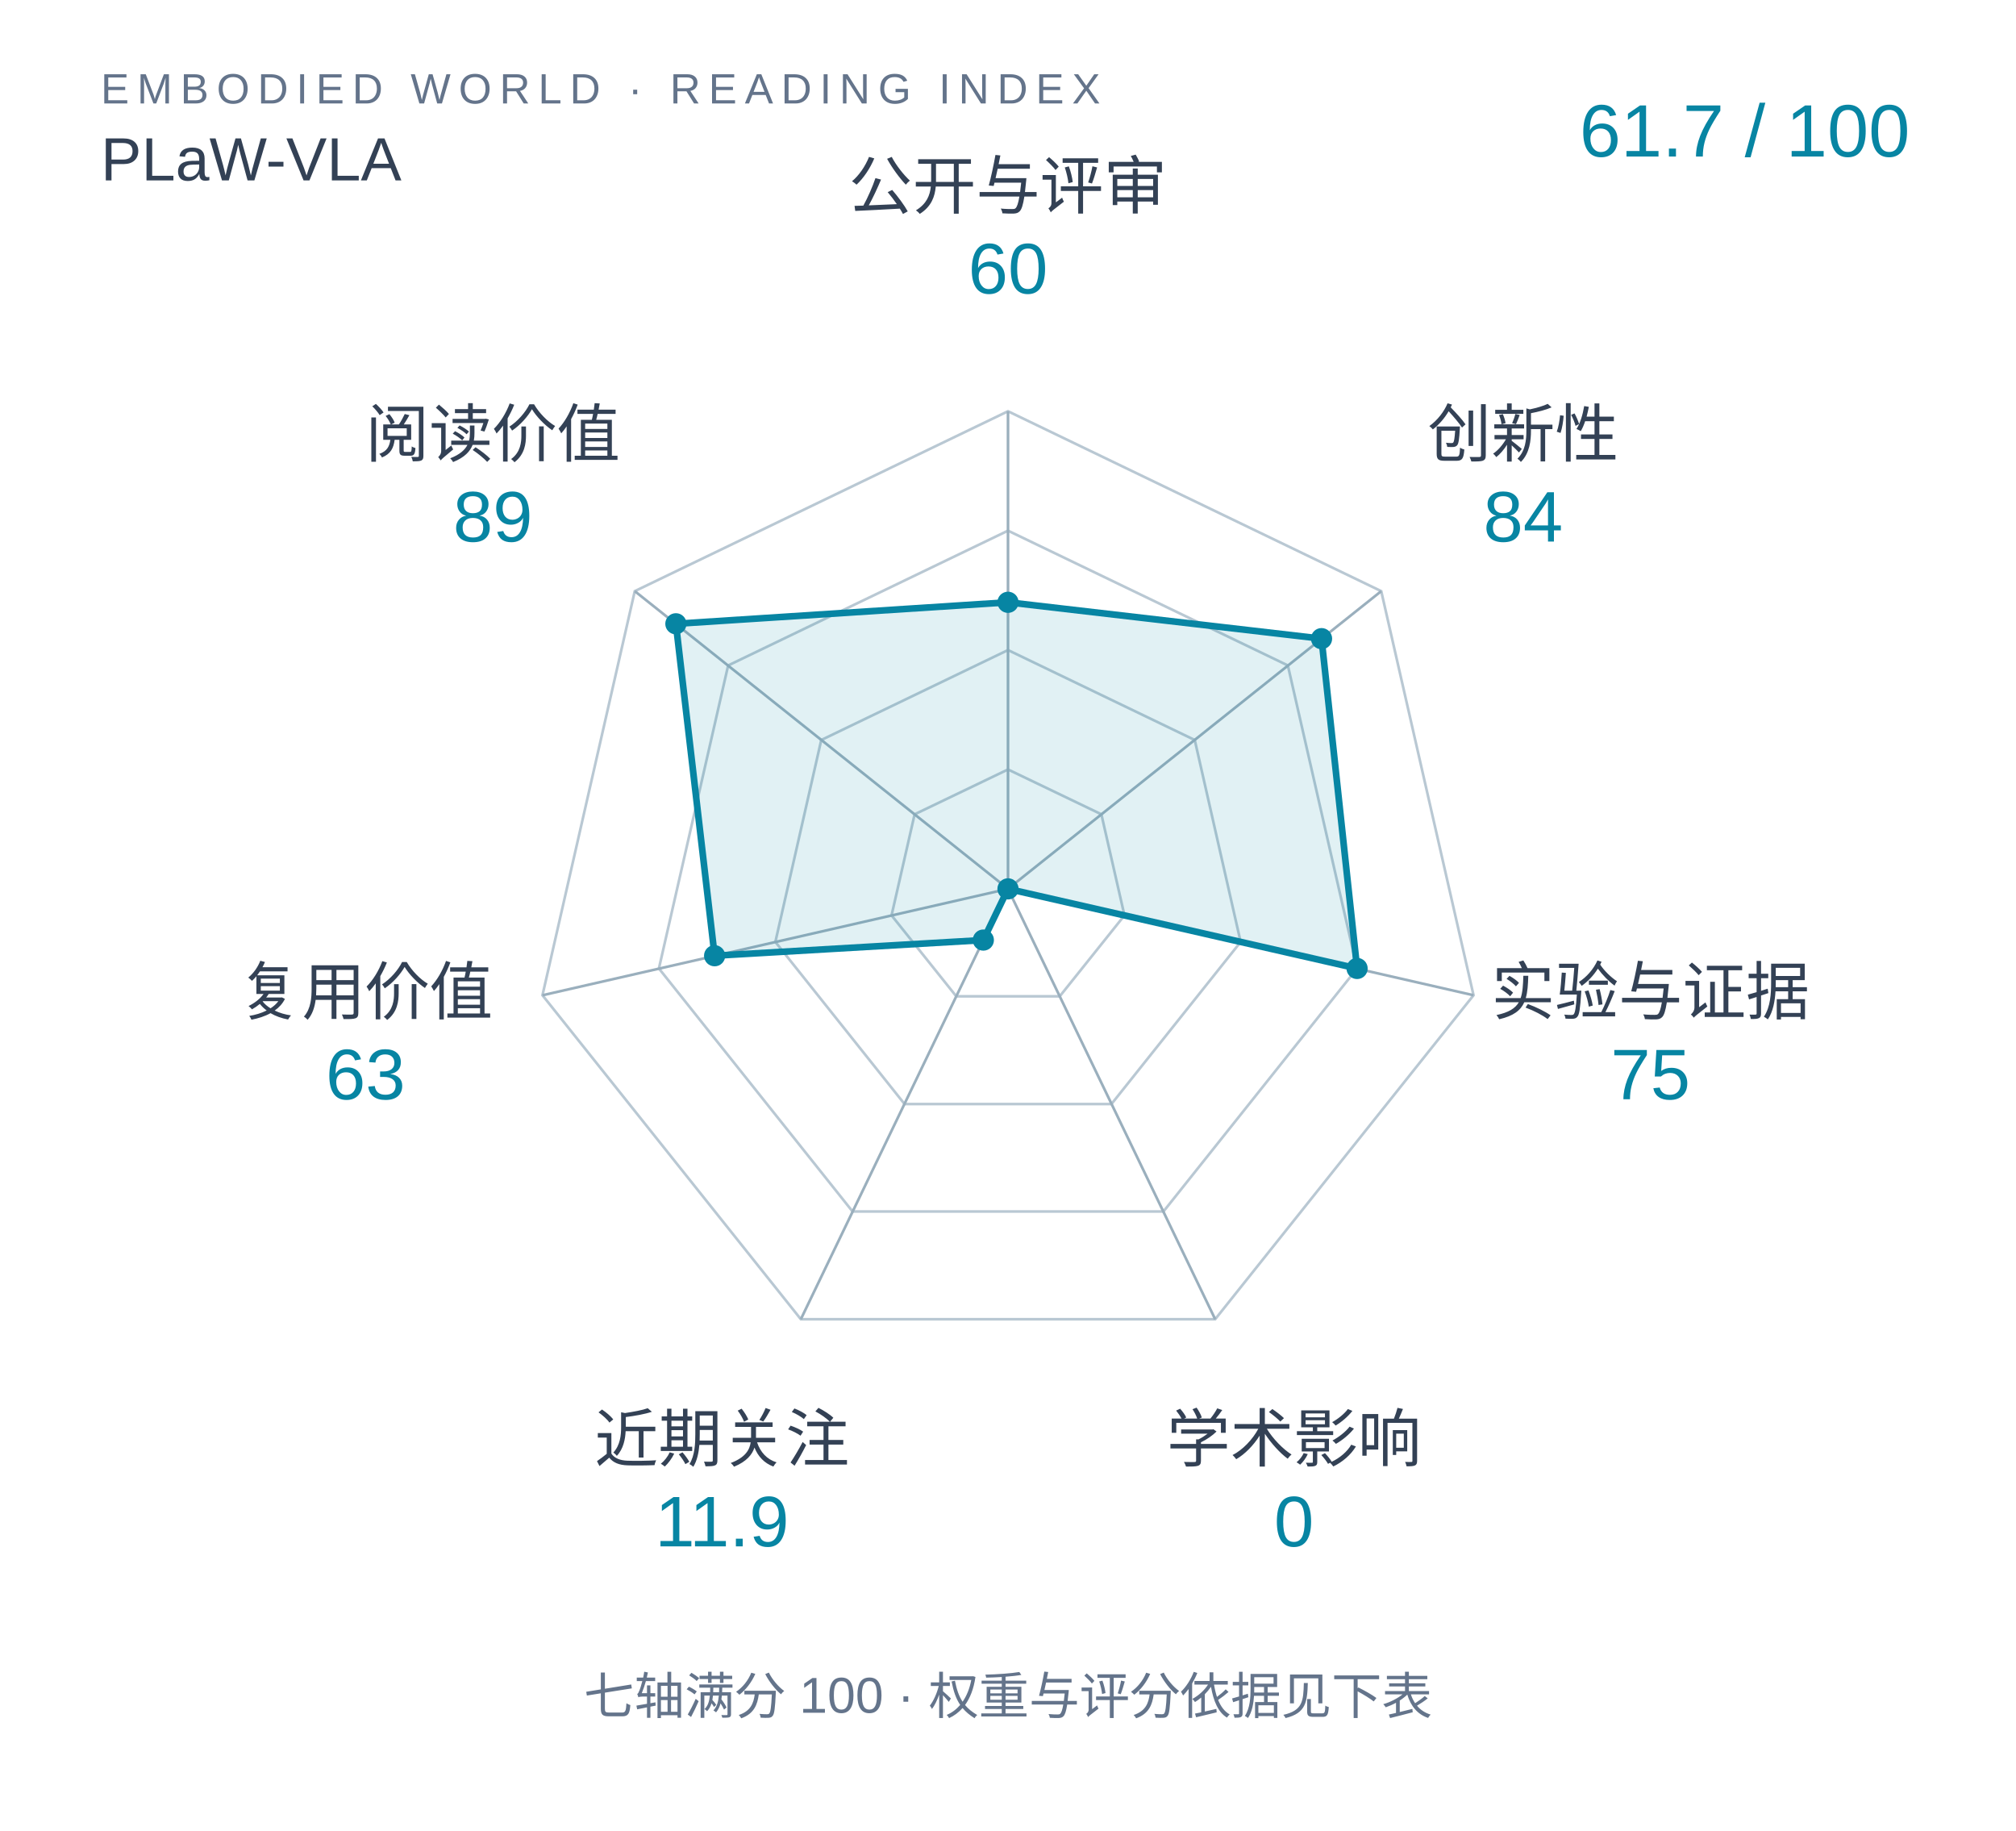
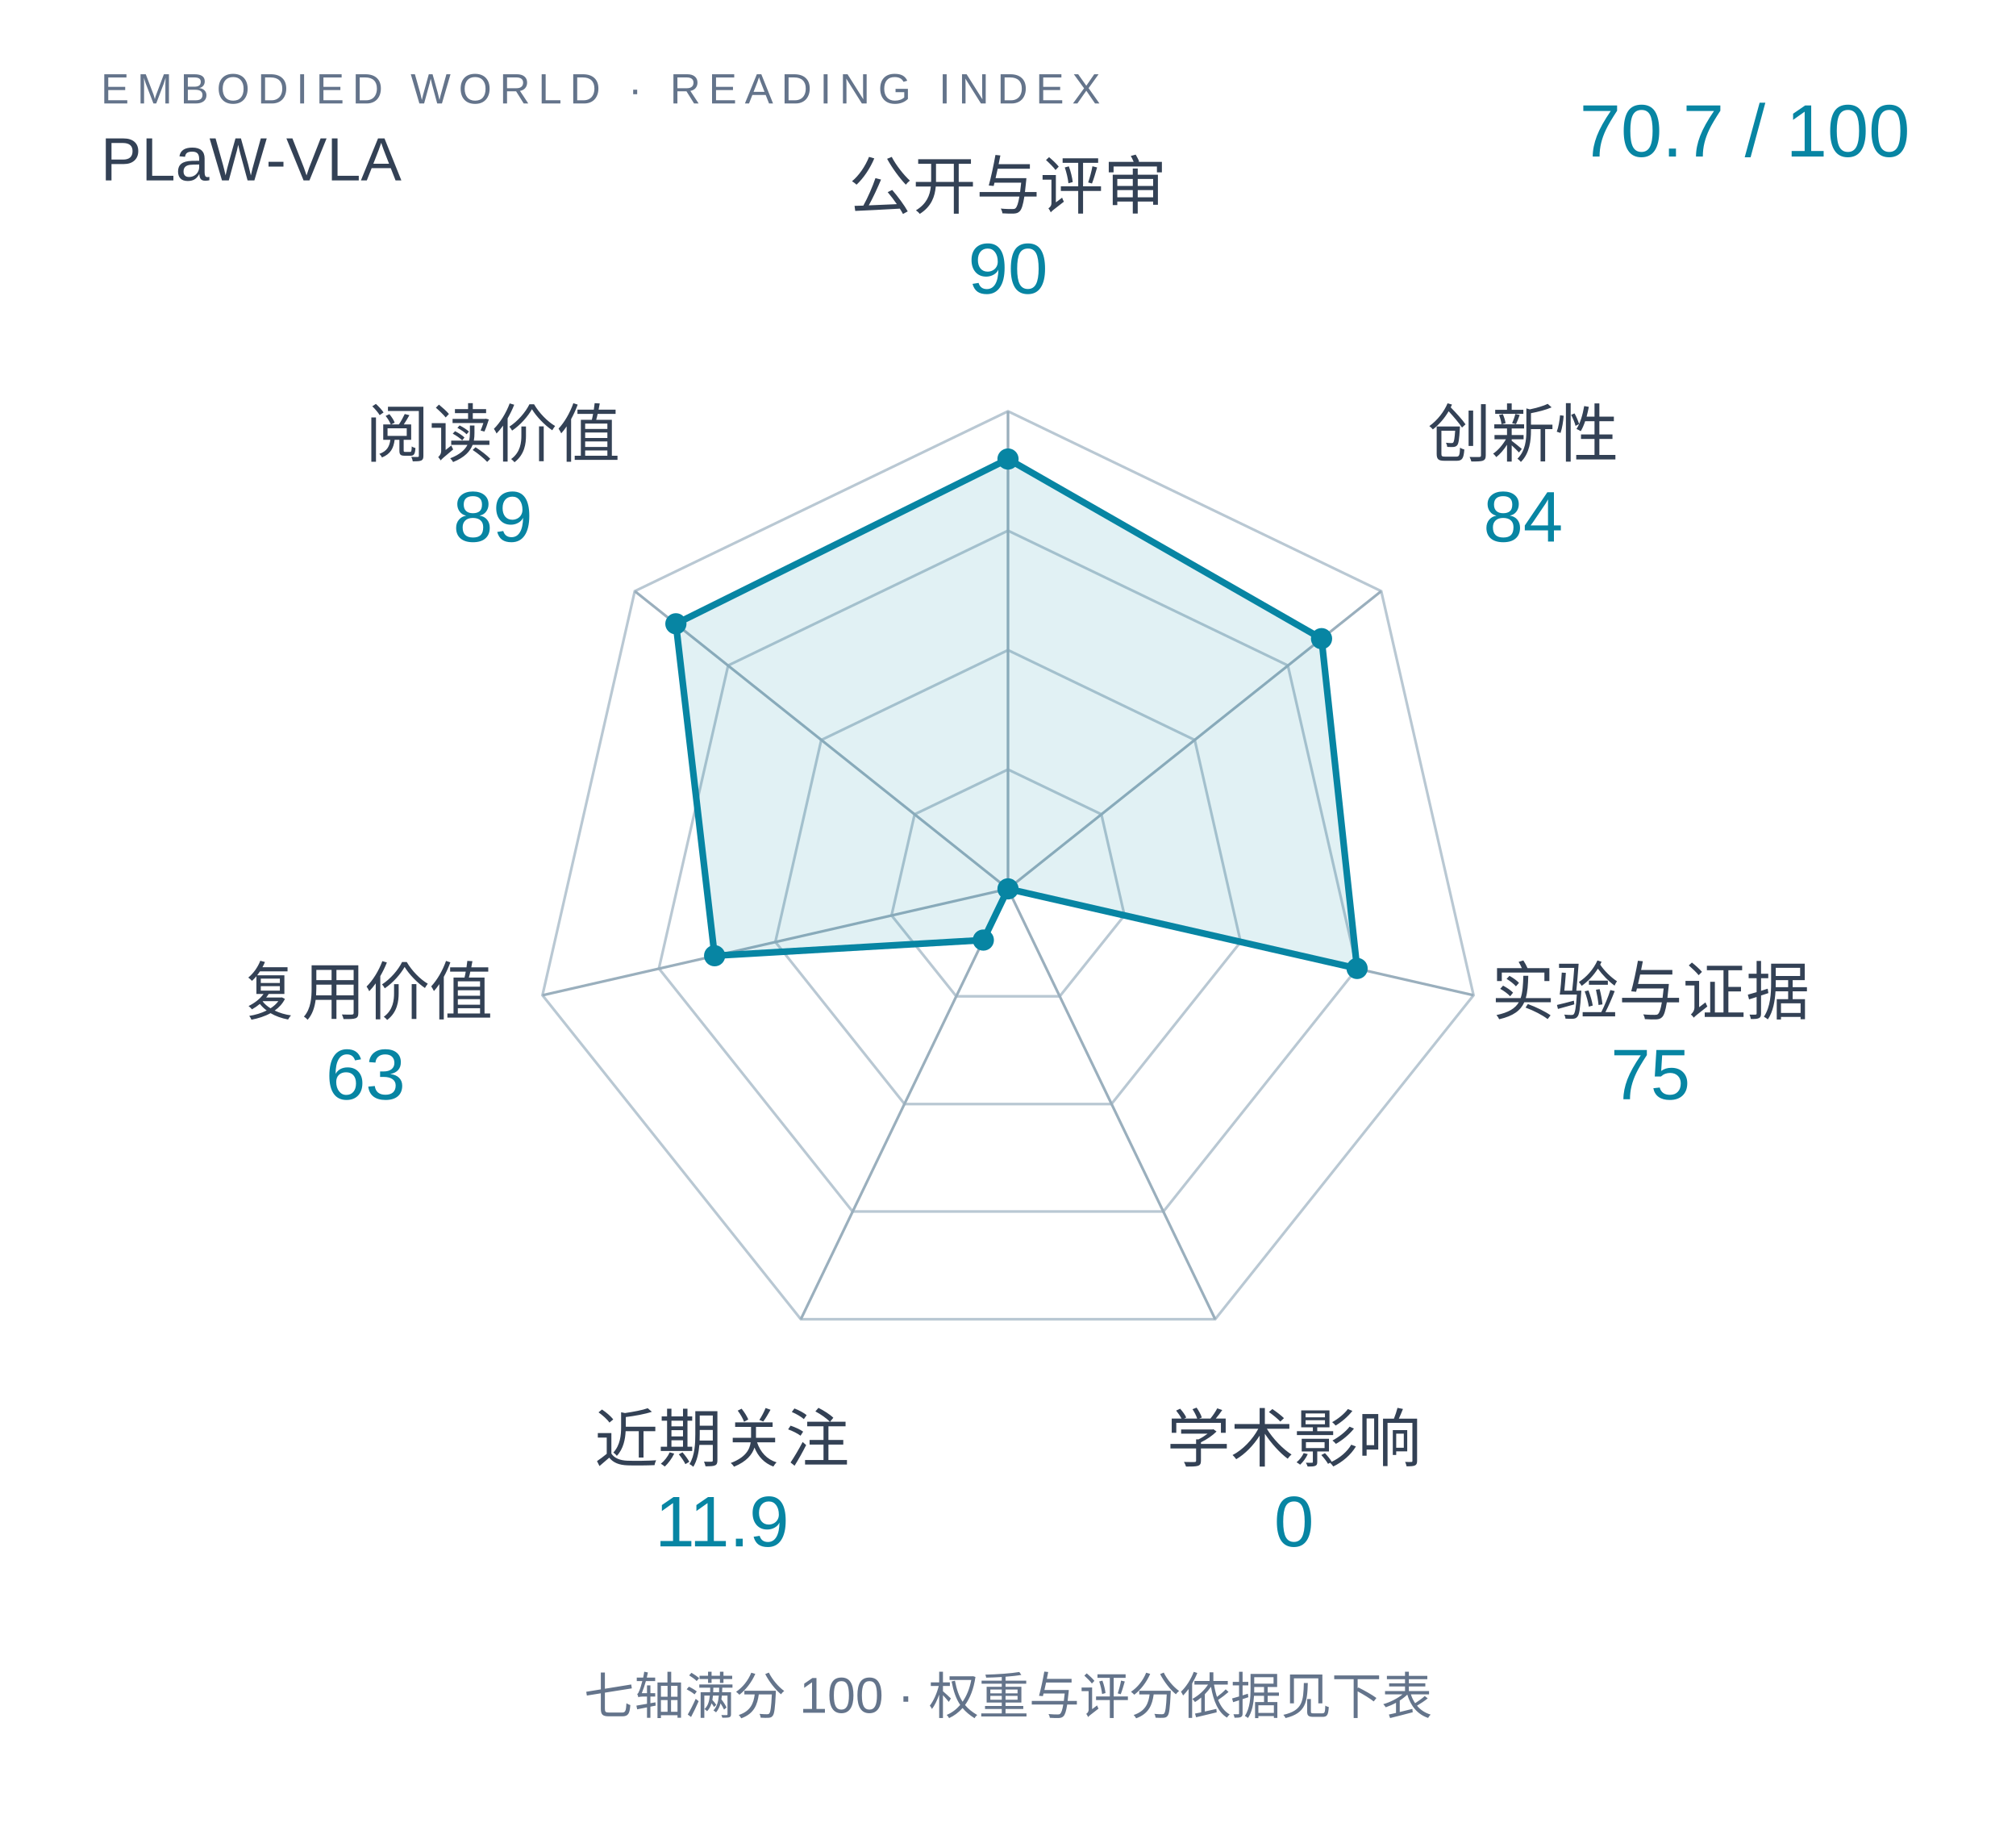
<svg xmlns="http://www.w3.org/2000/svg" width="760" height="690" viewBox="0 0 760 690" role="img">
  <g font-family="Arial, PingFang SC, sans-serif" fill="#334155">
    <text x="38" y="39" font-size="16" letter-spacing="3" fill="#64748b">EMBODIED WORLD · READING INDEX</text>
    <text x="38" y="68" font-size="23">PLaW-VLA</text>
-     <text x="720" y="59" font-size="28" text-anchor="end" fill="#0785a3">61.7 / 100</text>
+     <text x="720" y="59" font-size="28" text-anchor="end" fill="#0785a3">70.7 / 100</text>
    <polygon points="380.0,290.0 415.2,306.9 423.9,345.0 399.5,375.5 360.5,375.5 336.1,345.0 344.8,306.9" fill="none" stroke="#b9c8d3" stroke-width="1" />
    <polygon points="380.0,245.0 450.4,278.9 467.7,355.0 419.0,416.1 341.0,416.1 292.3,355.0 309.6,278.9" fill="none" stroke="#b9c8d3" stroke-width="1" />
    <polygon points="380.0,200.0 485.5,250.8 511.6,365.0 438.6,456.6 321.4,456.6 248.4,365.0 274.5,250.8" fill="none" stroke="#b9c8d3" stroke-width="1" />
    <polygon points="380.0,155.0 520.7,222.8 555.5,375.1 458.1,497.2 301.9,497.2 204.5,375.1 239.3,222.8" fill="none" stroke="#b9c8d3" stroke-width="1" />
    <line x1="380" y1="335" x2="380.0" y2="155.0" stroke="#9aafbd" stroke-width="1" />
    <line x1="380" y1="335" x2="520.7" y2="222.8" stroke="#9aafbd" stroke-width="1" />
    <line x1="380" y1="335" x2="555.5" y2="375.1" stroke="#9aafbd" stroke-width="1" />
    <line x1="380" y1="335" x2="458.1" y2="497.2" stroke="#9aafbd" stroke-width="1" />
    <line x1="380" y1="335" x2="301.9" y2="497.2" stroke="#9aafbd" stroke-width="1" />
    <line x1="380" y1="335" x2="204.5" y2="375.1" stroke="#9aafbd" stroke-width="1" />
    <line x1="380" y1="335" x2="239.3" y2="222.8" stroke="#9aafbd" stroke-width="1" />
-     <polygon points="380.0,227.0 498.2,240.7 511.6,365.0 380.0,335.0 370.7,354.3 269.4,360.2 254.8,235.1" fill="#0785a3" fill-opacity=".12" stroke="#0785a3" stroke-width="2.5" stroke-linejoin="round" />
+     <polygon points="380.0,173.0 498.2,240.7 511.6,365.0 380.0,335.0 370.7,354.3 269.4,360.2 254.8,235.1" fill="#0785a3" fill-opacity=".12" stroke="#0785a3" stroke-width="2.5" stroke-linejoin="round" />
    <text x="380.0" y="78.6" font-size="24" text-anchor="middle">公开与评审</text>
-     <text x="380.0" y="110.6" font-size="27" fill="#0785a3" text-anchor="middle">60</text>
-     <circle cx="380.0" cy="227.0" r="4" fill="#0785a3" />
+     <text x="380.0" y="110.6" font-size="27" fill="#0785a3" text-anchor="middle">90</text>
+     <circle cx="380.0" cy="173.0" r="4" fill="#0785a3" />
    <text x="574.2" y="172.1" font-size="24" text-anchor="middle">创新性</text>
    <text x="574.2" y="204.1" font-size="27" fill="#0785a3" text-anchor="middle">84</text>
    <circle cx="498.2" cy="240.7" r="4" fill="#0785a3" />
    <text x="622.2" y="382.3" font-size="24" text-anchor="middle">实验与证据</text>
    <text x="622.2" y="414.3" font-size="27" fill="#0785a3" text-anchor="middle">75</text>
    <circle cx="511.6" cy="365.0" r="4" fill="#0785a3" />
    <text x="487.8" y="550.8" font-size="24" text-anchor="middle">学术影响</text>
    <text x="487.8" y="582.8" font-size="27" fill="#0785a3" text-anchor="middle">0</text>
    <circle cx="380.0" cy="335.0" r="4" fill="#0785a3" />
    <text x="272.2" y="550.8" font-size="24" text-anchor="middle">近期关注</text>
    <text x="272.2" y="582.8" font-size="27" fill="#0785a3" text-anchor="middle">11.9</text>
    <circle cx="370.7" cy="354.3" r="4" fill="#0785a3" />
    <text x="137.8" y="382.3" font-size="24" text-anchor="middle">复用价值</text>
    <text x="137.8" y="414.3" font-size="27" fill="#0785a3" text-anchor="middle">63</text>
    <circle cx="269.4" cy="360.2" r="4" fill="#0785a3" />
    <text x="185.8" y="172.1" font-size="24" text-anchor="middle">阅读价值</text>
    <text x="185.8" y="204.1" font-size="27" fill="#0785a3" text-anchor="middle">89</text>
    <circle cx="254.8" cy="235.1" r="4" fill="#0785a3" />
    <text x="380" y="646" font-size="19" text-anchor="middle" fill="#64748b">七轴满分 100 · 权重与评分依据见下表</text>
  </g>
</svg>
